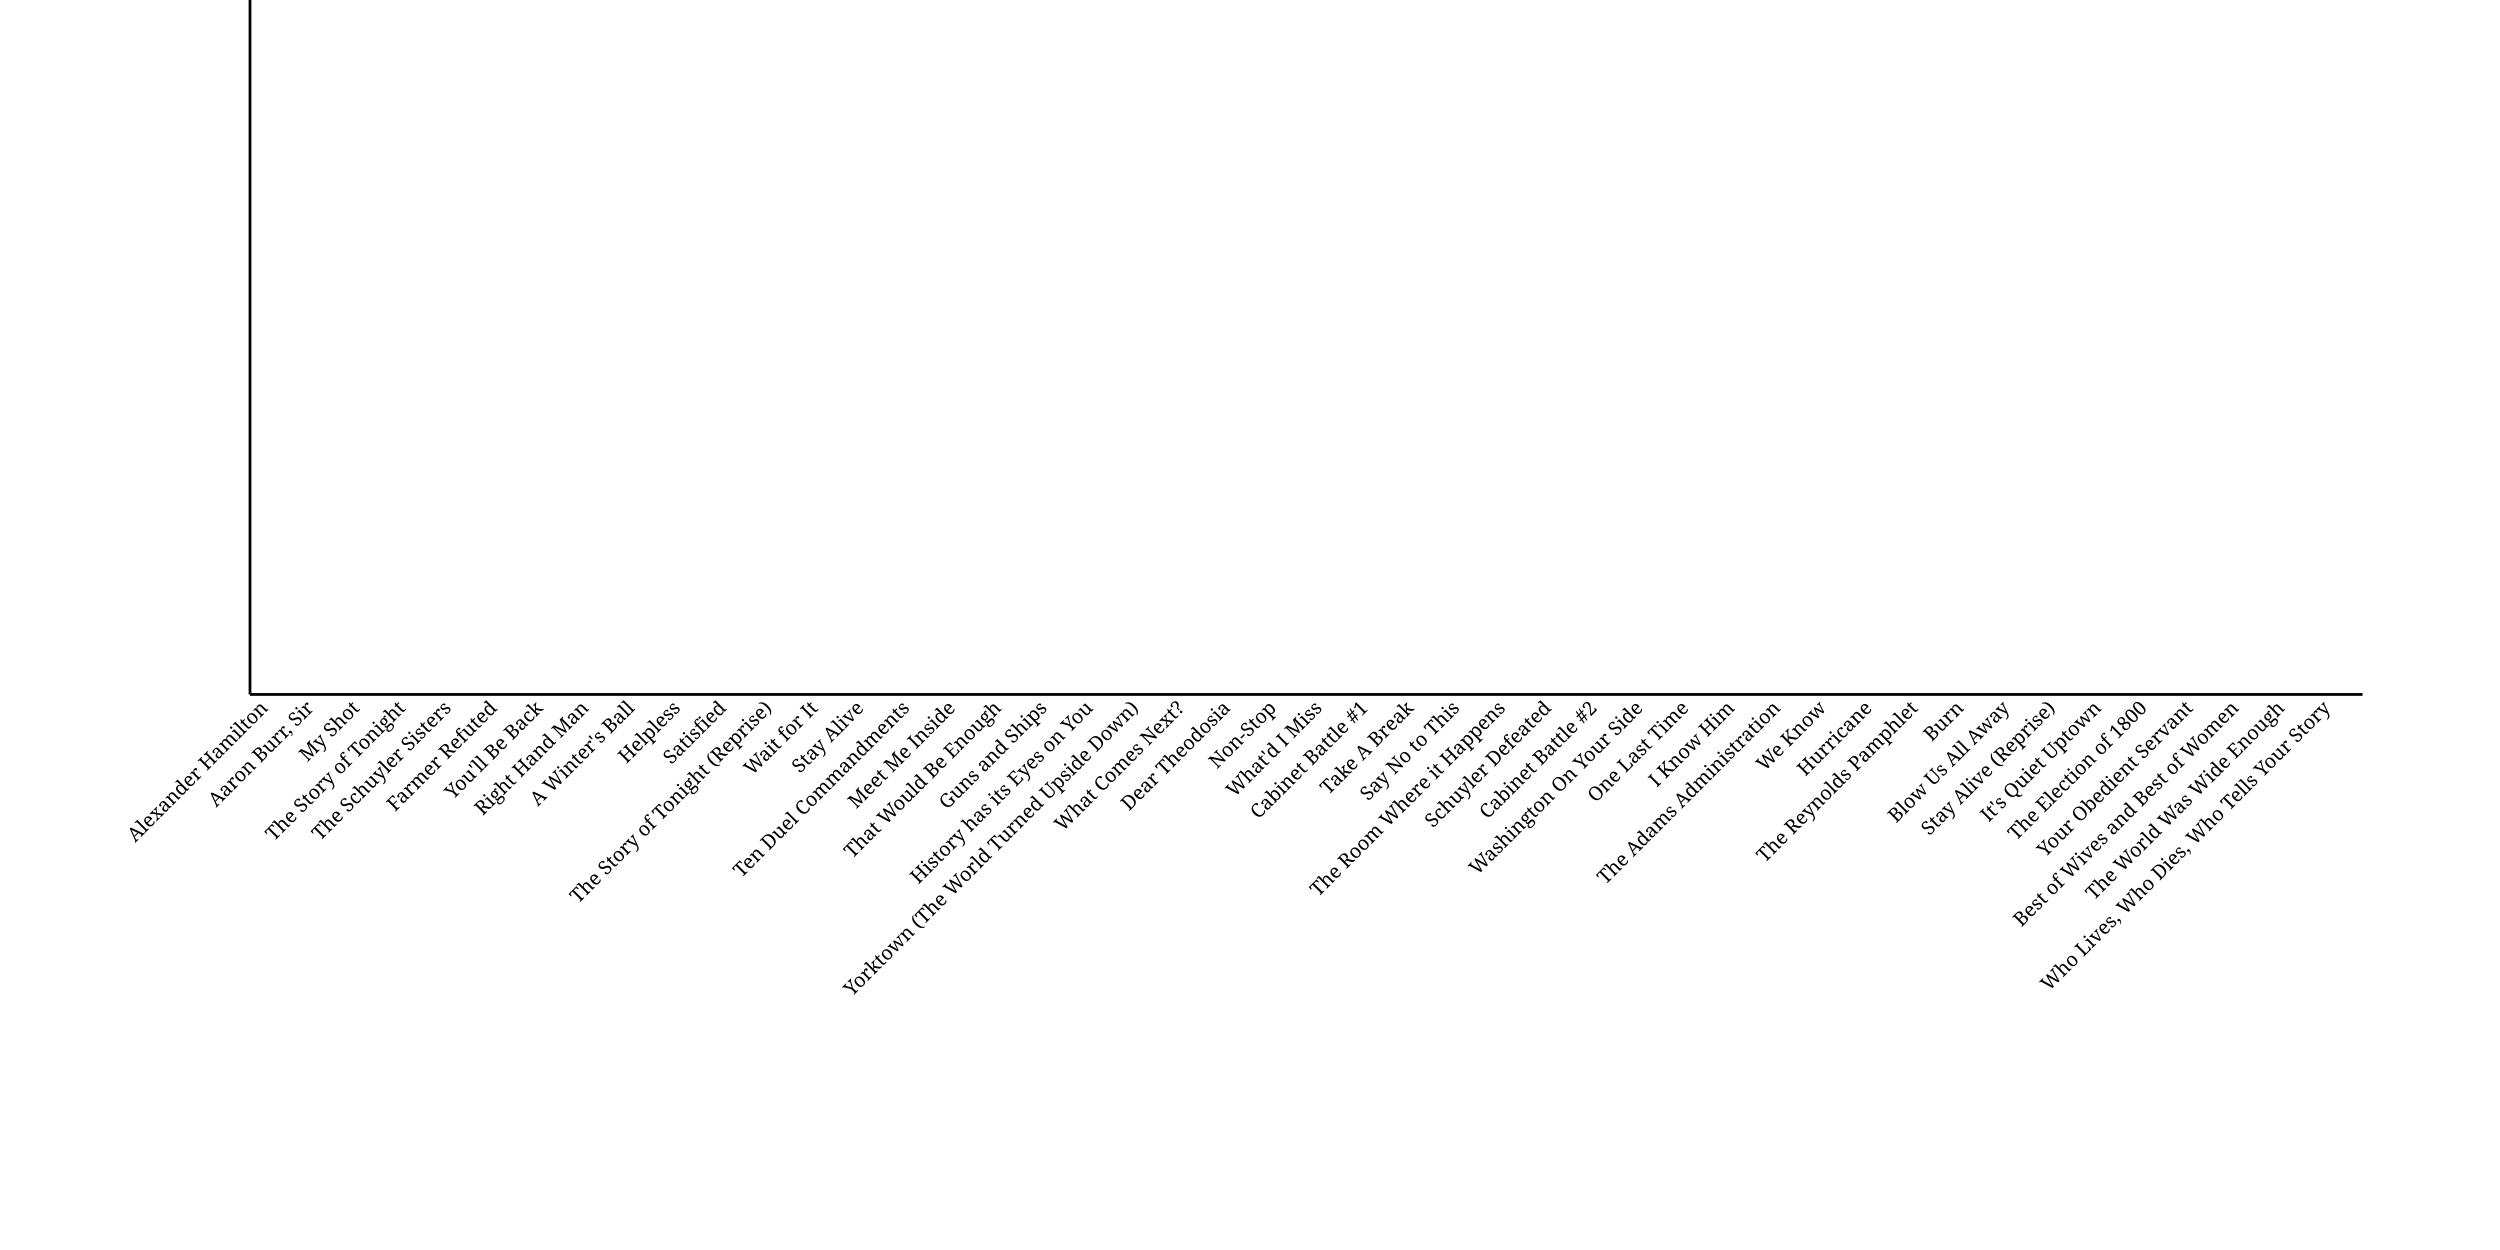
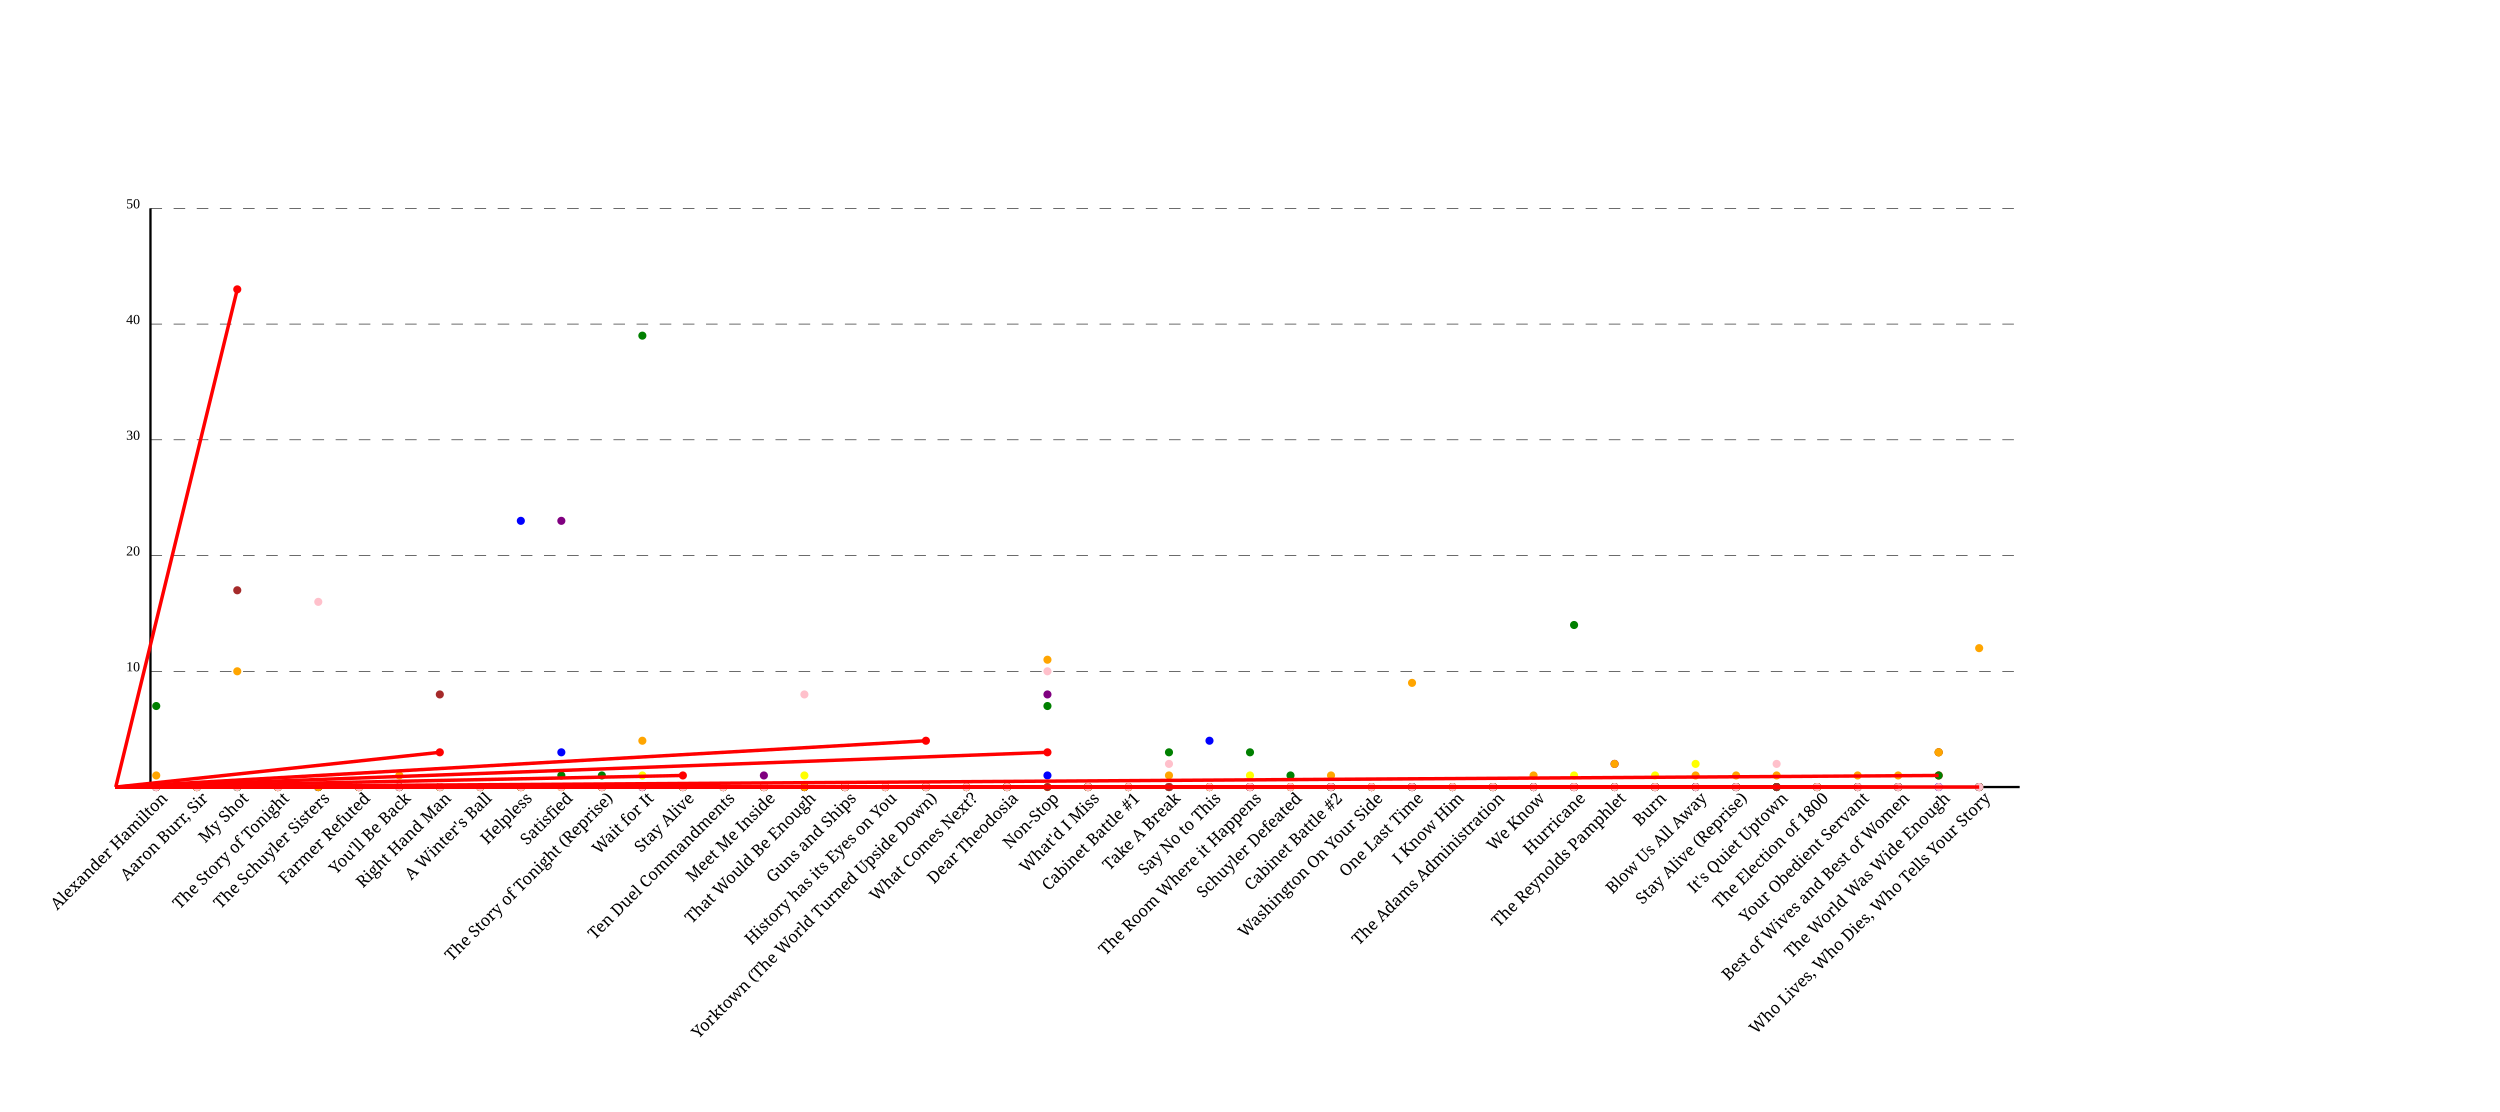
- <svg xmlns="http://www.w3.org/2000/svg" width="1800" height="900" viewBox="0 0 1600 900">
-   <g transform="translate(50 500)">
-     <text x="33" y="15" text-anchor="end" transform="rotate(-45 33, 0)" style="font-size:14px" font-family="georgia">Alexander Hamilton</text>
-     <text x="66" y="15" text-anchor="end" transform="rotate(-45 66, 0)" style="font-size:14px" font-family="georgia">Aaron Burr, Sir</text>
-     <text x="99" y="15" text-anchor="end" transform="rotate(-45 99, 0)" style="font-size:14px" font-family="georgia">My Shot</text>
-     <text x="132" y="15" text-anchor="end" transform="rotate(-45 132, 0)" style="font-size:14px" font-family="georgia">The Story of Tonight</text>
-     <text x="165" y="15" text-anchor="end" transform="rotate(-45 165, 0)" style="font-size:14px" font-family="georgia">The Schuyler Sisters</text>
-     <text x="198" y="15" text-anchor="end" transform="rotate(-45 198, 0)" style="font-size:14px" font-family="georgia">Farmer Refuted</text>
-     <text x="231" y="15" text-anchor="end" transform="rotate(-45 231, 0)" style="font-size:14px" font-family="georgia">You'll Be Back</text>
-     <text x="264" y="15" text-anchor="end" transform="rotate(-45 264, 0)" style="font-size:14px" font-family="georgia">Right Hand Man</text>
-     <text x="297" y="15" text-anchor="end" transform="rotate(-45 297, 0)" style="font-size:14px" font-family="georgia">A Winter's Ball</text>
-     <text x="330" y="15" text-anchor="end" transform="rotate(-45 330, 0)" style="font-size:14px" font-family="georgia">Helpless</text>
-     <text x="363" y="15" text-anchor="end" transform="rotate(-45 363, 0)" style="font-size:14px" font-family="georgia">Satisfied</text>
-     <text x="396" y="15" text-anchor="end" transform="rotate(-45 396, 0)" style="font-size:14px" font-family="georgia">The Story of Tonight (Reprise)</text>
-     <text x="429" y="15" text-anchor="end" transform="rotate(-45 429, 0)" style="font-size:14px" font-family="georgia">Wait for It</text>
-     <text x="462" y="15" text-anchor="end" transform="rotate(-45 462, 0)" style="font-size:14px" font-family="georgia">Stay Alive</text>
-     <text x="495" y="15" text-anchor="end" transform="rotate(-45 495, 0)" style="font-size:14px" font-family="georgia">Ten Duel Commandments</text>
-     <text x="528" y="15" text-anchor="end" transform="rotate(-45 528, 0)" style="font-size:14px" font-family="georgia">Meet Me Inside</text>
-     <text x="561" y="15" text-anchor="end" transform="rotate(-45 561, 0)" style="font-size:14px" font-family="georgia">That Would Be Enough</text>
-     <text x="594" y="15" text-anchor="end" transform="rotate(-45 594, 0)" style="font-size:14px" font-family="georgia">Guns and Ships</text>
-     <text x="627" y="15" text-anchor="end" transform="rotate(-45 627, 0)" style="font-size:14px" font-family="georgia">History has its Eyes on You</text>
-     <text x="660" y="15" text-anchor="end" transform="rotate(-45 660, 0)" style="font-size:14px" font-family="georgia">Yorktown (The World Turned Upside Down)</text>
-     <text x="693" y="15" text-anchor="end" transform="rotate(-45 693, 0)" style="font-size:14px" font-family="georgia">What Comes Next?</text>
-     <text x="726" y="15" text-anchor="end" transform="rotate(-45 726, 0)" style="font-size:14px" font-family="georgia">Dear Theodosia</text>
-     <text x="759" y="15" text-anchor="end" transform="rotate(-45 759, 0)" style="font-size:14px" font-family="georgia">Non-Stop</text>
-     <text x="792" y="15" text-anchor="end" transform="rotate(-45 792, 0)" style="font-size:14px" font-family="georgia">What'd I Miss</text>
-     <text x="825" y="15" text-anchor="end" transform="rotate(-45 825, 0)" style="font-size:14px" font-family="georgia">Cabinet Battle #1</text>
-     <text x="858" y="15" text-anchor="end" transform="rotate(-45 858, 0)" style="font-size:14px" font-family="georgia">Take A Break</text>
-     <text x="891" y="15" text-anchor="end" transform="rotate(-45 891, 0)" style="font-size:14px" font-family="georgia">Say No to This</text>
-     <text x="924" y="15" text-anchor="end" transform="rotate(-45 924, 0)" style="font-size:14px" font-family="georgia">The Room Where it Happens</text>
-     <text x="957" y="15" text-anchor="end" transform="rotate(-45 957, 0)" style="font-size:14px" font-family="georgia">Schuyler Defeated</text>
-     <text x="990" y="15" text-anchor="end" transform="rotate(-45 990, 0)" style="font-size:14px" font-family="georgia">Cabinet Battle #2</text>
-     <text x="1023" y="15" text-anchor="end" transform="rotate(-45 1023, 0)" style="font-size:14px" font-family="georgia">Washington On Your Side</text>
-     <text x="1056" y="15" text-anchor="end" transform="rotate(-45 1056, 0)" style="font-size:14px" font-family="georgia">One Last Time</text>
-     <text x="1089" y="15" text-anchor="end" transform="rotate(-45 1089, 0)" style="font-size:14px" font-family="georgia">I Know Him</text>
-     <text x="1122" y="15" text-anchor="end" transform="rotate(-45 1122, 0)" style="font-size:14px" font-family="georgia">The Adams Administration</text>
-     <text x="1155" y="15" text-anchor="end" transform="rotate(-45 1155, 0)" style="font-size:14px" font-family="georgia">We Know</text>
-     <text x="1188" y="15" text-anchor="end" transform="rotate(-45 1188, 0)" style="font-size:14px" font-family="georgia">Hurricane</text>
-     <text x="1221" y="15" text-anchor="end" transform="rotate(-45 1221, 0)" style="font-size:14px" font-family="georgia">The Reynolds Pamphlet</text>
-     <text x="1254" y="15" text-anchor="end" transform="rotate(-45 1254, 0)" style="font-size:14px" font-family="georgia">Burn</text>
-     <text x="1287" y="15" text-anchor="end" transform="rotate(-45 1287, 0)" style="font-size:14px" font-family="georgia">Blow Us All Away</text>
-     <text x="1320" y="15" text-anchor="end" transform="rotate(-45 1320, 0)" style="font-size:14px" font-family="georgia">Stay Alive (Reprise)</text>
-     <text x="1353" y="15" text-anchor="end" transform="rotate(-45 1353, 0)" style="font-size:14px" font-family="georgia">It's Quiet Uptown</text>
-     <text x="1386" y="15" text-anchor="end" transform="rotate(-45 1386, 0)" style="font-size:14px" font-family="georgia">The Election of 1800</text>
-     <text x="1419" y="15" text-anchor="end" transform="rotate(-45 1419, 0)" style="font-size:14px" font-family="georgia">Your Obedient Servant</text>
-     <text x="1452" y="15" text-anchor="end" transform="rotate(-45 1452, 0)" style="font-size:14px" font-family="georgia">Best of Wives and Best of Women</text>
-     <text x="1485" y="15" text-anchor="end" transform="rotate(-45 1485, 0)" style="font-size:14px" font-family="georgia">The World Was Wide Enough</text>
-     <text x="1518" y="15" text-anchor="end" transform="rotate(-45 1518, 0)" style="font-size:14px" font-family="georgia">Who Lives, Who Dies, Who Tells Your Story</text>
-     <line x1="30" y1="0" x2="1551" y2="0" stroke="black" stroke-width="2" />
+ <svg xmlns="http://www.w3.org/2000/svg" width="1800" height="800" viewBox="0 0 2160 800">
+   <g transform="translate(100 600)">
+     <text x="35" y="15" text-anchor="end" transform="rotate(-45 35, 0)" style="font-size:14px" font-family="georgia">Alexander Hamilton</text>
+     <text x="70" y="15" text-anchor="end" transform="rotate(-45 70, 0)" style="font-size:14px" font-family="georgia">Aaron Burr, Sir</text>
+     <text x="105" y="15" text-anchor="end" transform="rotate(-45 105, 0)" style="font-size:14px" font-family="georgia">My Shot</text>
+     <text x="140" y="15" text-anchor="end" transform="rotate(-45 140, 0)" style="font-size:14px" font-family="georgia">The Story of Tonight</text>
+     <text x="175" y="15" text-anchor="end" transform="rotate(-45 175, 0)" style="font-size:14px" font-family="georgia">The Schuyler Sisters</text>
+     <text x="210" y="15" text-anchor="end" transform="rotate(-45 210, 0)" style="font-size:14px" font-family="georgia">Farmer Refuted</text>
+     <text x="245" y="15" text-anchor="end" transform="rotate(-45 245, 0)" style="font-size:14px" font-family="georgia">You'll Be Back</text>
+     <text x="280" y="15" text-anchor="end" transform="rotate(-45 280, 0)" style="font-size:14px" font-family="georgia">Right Hand Man</text>
+     <text x="315" y="15" text-anchor="end" transform="rotate(-45 315, 0)" style="font-size:14px" font-family="georgia">A Winter's Ball</text>
+     <text x="350" y="15" text-anchor="end" transform="rotate(-45 350, 0)" style="font-size:14px" font-family="georgia">Helpless</text>
+     <text x="385" y="15" text-anchor="end" transform="rotate(-45 385, 0)" style="font-size:14px" font-family="georgia">Satisfied</text>
+     <text x="420" y="15" text-anchor="end" transform="rotate(-45 420, 0)" style="font-size:14px" font-family="georgia">The Story of Tonight (Reprise)</text>
+     <text x="455" y="15" text-anchor="end" transform="rotate(-45 455, 0)" style="font-size:14px" font-family="georgia">Wait for It</text>
+     <text x="490" y="15" text-anchor="end" transform="rotate(-45 490, 0)" style="font-size:14px" font-family="georgia">Stay Alive</text>
+     <text x="525" y="15" text-anchor="end" transform="rotate(-45 525, 0)" style="font-size:14px" font-family="georgia">Ten Duel Commandments</text>
+     <text x="560" y="15" text-anchor="end" transform="rotate(-45 560, 0)" style="font-size:14px" font-family="georgia">Meet Me Inside</text>
+     <text x="595" y="15" text-anchor="end" transform="rotate(-45 595, 0)" style="font-size:14px" font-family="georgia">That Would Be Enough</text>
+     <text x="630" y="15" text-anchor="end" transform="rotate(-45 630, 0)" style="font-size:14px" font-family="georgia">Guns and Ships</text>
+     <text x="665" y="15" text-anchor="end" transform="rotate(-45 665, 0)" style="font-size:14px" font-family="georgia">History has its Eyes on You</text>
+     <text x="700" y="15" text-anchor="end" transform="rotate(-45 700, 0)" style="font-size:14px" font-family="georgia">Yorktown (The World Turned Upside Down)</text>
+     <text x="735" y="15" text-anchor="end" transform="rotate(-45 735, 0)" style="font-size:14px" font-family="georgia">What Comes Next?</text>
+     <text x="770" y="15" text-anchor="end" transform="rotate(-45 770, 0)" style="font-size:14px" font-family="georgia">Dear Theodosia</text>
+     <text x="805" y="15" text-anchor="end" transform="rotate(-45 805, 0)" style="font-size:14px" font-family="georgia">Non-Stop</text>
+     <text x="840" y="15" text-anchor="end" transform="rotate(-45 840, 0)" style="font-size:14px" font-family="georgia">What'd I Miss</text>
+     <text x="875" y="15" text-anchor="end" transform="rotate(-45 875, 0)" style="font-size:14px" font-family="georgia">Cabinet Battle #1</text>
+     <text x="910" y="15" text-anchor="end" transform="rotate(-45 910, 0)" style="font-size:14px" font-family="georgia">Take A Break</text>
+     <text x="945" y="15" text-anchor="end" transform="rotate(-45 945, 0)" style="font-size:14px" font-family="georgia">Say No to This</text>
+     <text x="980" y="15" text-anchor="end" transform="rotate(-45 980, 0)" style="font-size:14px" font-family="georgia">The Room Where it Happens</text>
+     <text x="1015" y="15" text-anchor="end" transform="rotate(-45 1015, 0)" style="font-size:14px" font-family="georgia">Schuyler Defeated</text>
+     <text x="1050" y="15" text-anchor="end" transform="rotate(-45 1050, 0)" style="font-size:14px" font-family="georgia">Cabinet Battle #2</text>
+     <text x="1085" y="15" text-anchor="end" transform="rotate(-45 1085, 0)" style="font-size:14px" font-family="georgia">Washington On Your Side</text>
+     <text x="1120" y="15" text-anchor="end" transform="rotate(-45 1120, 0)" style="font-size:14px" font-family="georgia">One Last Time</text>
+     <text x="1155" y="15" text-anchor="end" transform="rotate(-45 1155, 0)" style="font-size:14px" font-family="georgia">I Know Him</text>
+     <text x="1190" y="15" text-anchor="end" transform="rotate(-45 1190, 0)" style="font-size:14px" font-family="georgia">The Adams Administration</text>
+     <text x="1225" y="15" text-anchor="end" transform="rotate(-45 1225, 0)" style="font-size:14px" font-family="georgia">We Know</text>
+     <text x="1260" y="15" text-anchor="end" transform="rotate(-45 1260, 0)" style="font-size:14px" font-family="georgia">Hurricane</text>
+     <text x="1295" y="15" text-anchor="end" transform="rotate(-45 1295, 0)" style="font-size:14px" font-family="georgia">The Reynolds Pamphlet</text>
+     <text x="1330" y="15" text-anchor="end" transform="rotate(-45 1330, 0)" style="font-size:14px" font-family="georgia">Burn</text>
+     <text x="1365" y="15" text-anchor="end" transform="rotate(-45 1365, 0)" style="font-size:14px" font-family="georgia">Blow Us All Away</text>
+     <text x="1400" y="15" text-anchor="end" transform="rotate(-45 1400, 0)" style="font-size:14px" font-family="georgia">Stay Alive (Reprise)</text>
+     <text x="1435" y="15" text-anchor="end" transform="rotate(-45 1435, 0)" style="font-size:14px" font-family="georgia">It's Quiet Uptown</text>
+     <text x="1470" y="15" text-anchor="end" transform="rotate(-45 1470, 0)" style="font-size:14px" font-family="georgia">The Election of 1800</text>
+     <text x="1505" y="15" text-anchor="end" transform="rotate(-45 1505, 0)" style="font-size:14px" font-family="georgia">Your Obedient Servant</text>
+     <text x="1540" y="15" text-anchor="end" transform="rotate(-45 1540, 0)" style="font-size:14px" font-family="georgia">Best of Wives and Best of Women</text>
+     <text x="1575" y="15" text-anchor="end" transform="rotate(-45 1575, 0)" style="font-size:14px" font-family="georgia">The World Was Wide Enough</text>
+     <text x="1610" y="15" text-anchor="end" transform="rotate(-45 1610, 0)" style="font-size:14px" font-family="georgia">Who Lives, Who Dies, Who Tells Your Story</text>
+     <line x1="30" y1="0" x2="1645" y2="0" stroke="black" stroke-width="2" />
    <line x1="30" y1="0" x2="30" y2="-500" stroke="black" stroke-width="2" />
+     <text x="15" y="-100" text-anchor="middle">10</text>
+     <line x1="30" x2="1645" y1="-100" y2="-100" stroke="black" stroke-width=".5" stroke-dasharray="10" />
+     <text x="15" y="-200" text-anchor="middle">20</text>
+     <line x1="30" x2="1645" y1="-200" y2="-200" stroke="black" stroke-width=".5" stroke-dasharray="10" />
+     <text x="15" y="-300" text-anchor="middle">30</text>
+     <line x1="30" x2="1645" y1="-300" y2="-300" stroke="black" stroke-width=".5" stroke-dasharray="10" />
+     <text x="15" y="-400" text-anchor="middle">40</text>
+     <line x1="30" x2="1645" y1="-400" y2="-400" stroke="black" stroke-width=".5" stroke-dasharray="10" />
+     <text x="15" y="-500" text-anchor="middle">50</text>
+     <line x1="30" x2="1645" y1="-500" y2="-500" stroke="black" stroke-width=".5" stroke-dasharray="10" />
+     <circle cx="35" cy="-0" r="3.5" fill="red" />
+     <circle cx="35" cy="-0" r="3.5" fill="purple" />
+     <circle cx="35" cy="-0" r="3.5" fill="blue" />
+     <circle cx="35" cy="-0" r="3.5" fill="yellow" />
+     <circle cx="35" cy="-70" r="3.5" fill="green" />
+     <circle cx="35" cy="-0" r="3.5" fill="brown" />
+     <circle cx="35" cy="-10" r="3.5" fill="orange" />
+     <circle cx="35" cy="-0" r="3.5" fill="pink" />
+     <circle cx="70" cy="-0" r="3.5" fill="red" />
+     <circle cx="70" cy="-0" r="3.5" fill="purple" />
+     <circle cx="70" cy="-0" r="3.5" fill="blue" />
+     <circle cx="70" cy="-0" r="3.5" fill="yellow" />
+     <circle cx="70" cy="-0" r="3.5" fill="green" />
+     <circle cx="70" cy="-0" r="3.5" fill="brown" />
+     <circle cx="70" cy="-0" r="3.5" fill="orange" />
+     <circle cx="70" cy="-0" r="3.5" fill="pink" />
+     <circle cx="105" cy="-430" r="3.5" fill="red" />
+     <circle cx="105" cy="-0" r="3.5" fill="purple" />
+     <circle cx="105" cy="-0" r="3.5" fill="blue" />
+     <circle cx="105" cy="-0" r="3.5" fill="yellow" />
+     <circle cx="105" cy="-0" r="3.5" fill="green" />
+     <circle cx="105" cy="-170" r="3.5" fill="brown" />
+     <circle cx="105" cy="-100" r="3.5" fill="orange" />
+     <circle cx="105" cy="-0" r="3.5" fill="pink" />
+     <circle cx="140" cy="-0" r="3.5" fill="red" />
+     <circle cx="140" cy="-0" r="3.5" fill="purple" />
+     <circle cx="140" cy="-0" r="3.5" fill="blue" />
+     <circle cx="140" cy="-0" r="3.5" fill="yellow" />
+     <circle cx="140" cy="-0" r="3.5" fill="green" />
+     <circle cx="140" cy="-0" r="3.5" fill="brown" />
+     <circle cx="140" cy="-0" r="3.5" fill="orange" />
+     <circle cx="140" cy="-0" r="3.5" fill="pink" />
+     <circle cx="175" cy="-0" r="3.5" fill="red" />
+     <circle cx="175" cy="-0" r="3.5" fill="purple" />
+     <circle cx="175" cy="-0" r="3.5" fill="blue" />
+     <circle cx="175" cy="-0" r="3.5" fill="yellow" />
+     <circle cx="175" cy="-0" r="3.5" fill="green" />
+     <circle cx="175" cy="-0" r="3.5" fill="brown" />
+     <circle cx="175" cy="-0" r="3.5" fill="orange" />
+     <circle cx="175" cy="-160" r="3.5" fill="pink" />
+     <circle cx="210" cy="-0" r="3.5" fill="red" />
+     <circle cx="210" cy="-0" r="3.5" fill="purple" />
+     <circle cx="210" cy="-0" r="3.5" fill="blue" />
+     <circle cx="210" cy="-0" r="3.5" fill="yellow" />
+     <circle cx="210" cy="-0" r="3.5" fill="green" />
+     <circle cx="210" cy="-0" r="3.5" fill="brown" />
+     <circle cx="210" cy="-0" r="3.5" fill="orange" />
+     <circle cx="210" cy="-0" r="3.5" fill="pink" />
+     <circle cx="245" cy="-0" r="3.5" fill="red" />
+     <circle cx="245" cy="-0" r="3.5" fill="purple" />
+     <circle cx="245" cy="-0" r="3.5" fill="blue" />
+     <circle cx="245" cy="-0" r="3.5" fill="yellow" />
+     <circle cx="245" cy="-0" r="3.5" fill="green" />
+     <circle cx="245" cy="-0" r="3.5" fill="brown" />
+     <circle cx="245" cy="-10" r="3.5" fill="orange" />
+     <circle cx="245" cy="-0" r="3.5" fill="pink" />
+     <circle cx="280" cy="-30" r="3.5" fill="red" />
+     <circle cx="280" cy="-0" r="3.5" fill="purple" />
+     <circle cx="280" cy="-0" r="3.5" fill="blue" />
+     <circle cx="280" cy="-0" r="3.5" fill="yellow" />
+     <circle cx="280" cy="-0" r="3.5" fill="green" />
+     <circle cx="280" cy="-80" r="3.5" fill="brown" />
+     <circle cx="280" cy="-0" r="3.5" fill="orange" />
+     <circle cx="280" cy="-0" r="3.5" fill="pink" />
+     <circle cx="315" cy="-0" r="3.5" fill="red" />
+     <circle cx="315" cy="-0" r="3.5" fill="purple" />
+     <circle cx="315" cy="-0" r="3.5" fill="blue" />
+     <circle cx="315" cy="-0" r="3.5" fill="yellow" />
+     <circle cx="315" cy="-0" r="3.5" fill="green" />
+     <circle cx="315" cy="-0" r="3.5" fill="brown" />
+     <circle cx="315" cy="-0" r="3.5" fill="orange" />
+     <circle cx="315" cy="-0" r="3.5" fill="pink" />
+     <circle cx="350" cy="-0" r="3.5" fill="red" />
+     <circle cx="350" cy="-0" r="3.5" fill="purple" />
+     <circle cx="350" cy="-230" r="3.5" fill="blue" />
+     <circle cx="350" cy="-0" r="3.5" fill="yellow" />
+     <circle cx="350" cy="-0" r="3.5" fill="green" />
+     <circle cx="350" cy="-0" r="3.5" fill="brown" />
+     <circle cx="350" cy="-0" r="3.5" fill="orange" />
+     <circle cx="350" cy="-0" r="3.5" fill="pink" />
+     <circle cx="385" cy="-0" r="3.5" fill="red" />
+     <circle cx="385" cy="-230" r="3.5" fill="purple" />
+     <circle cx="385" cy="-30" r="3.5" fill="blue" />
+     <circle cx="385" cy="-0" r="3.5" fill="yellow" />
+     <circle cx="385" cy="-10" r="3.5" fill="green" />
+     <circle cx="385" cy="-0" r="3.5" fill="brown" />
+     <circle cx="385" cy="-0" r="3.5" fill="orange" />
+     <circle cx="385" cy="-0" r="3.5" fill="pink" />
+     <circle cx="420" cy="-0" r="3.5" fill="red" />
+     <circle cx="420" cy="-0" r="3.5" fill="purple" />
+     <circle cx="420" cy="-0" r="3.5" fill="blue" />
+     <circle cx="420" cy="-0" r="3.5" fill="yellow" />
+     <circle cx="420" cy="-10" r="3.5" fill="green" />
+     <circle cx="420" cy="-0" r="3.5" fill="brown" />
+     <circle cx="420" cy="-0" r="3.5" fill="orange" />
+     <circle cx="420" cy="-0" r="3.5" fill="pink" />
+     <circle cx="455" cy="-0" r="3.5" fill="red" />
+     <circle cx="455" cy="-0" r="3.5" fill="purple" />
+     <circle cx="455" cy="-0" r="3.5" fill="blue" />
+     <circle cx="455" cy="-10" r="3.5" fill="yellow" />
+     <circle cx="455" cy="-390" r="3.5" fill="green" />
+     <circle cx="455" cy="-0" r="3.5" fill="brown" />
+     <circle cx="455" cy="-40" r="3.5" fill="orange" />
+     <circle cx="455" cy="-0" r="3.5" fill="pink" />
+     <circle cx="490" cy="-10" r="3.5" fill="red" />
+     <circle cx="490" cy="-0" r="3.5" fill="purple" />
+     <circle cx="490" cy="-0" r="3.5" fill="blue" />
+     <circle cx="490" cy="-0" r="3.5" fill="yellow" />
+     <circle cx="490" cy="-0" r="3.5" fill="green" />
+     <circle cx="490" cy="-0" r="3.5" fill="brown" />
+     <circle cx="490" cy="-0" r="3.5" fill="orange" />
+     <circle cx="490" cy="-0" r="3.5" fill="pink" />
+     <circle cx="525" cy="-0" r="3.5" fill="red" />
+     <circle cx="525" cy="-0" r="3.5" fill="purple" />
+     <circle cx="525" cy="-0" r="3.5" fill="blue" />
+     <circle cx="525" cy="-0" r="3.5" fill="yellow" />
+     <circle cx="525" cy="-0" r="3.5" fill="green" />
+     <circle cx="525" cy="-0" r="3.5" fill="brown" />
+     <circle cx="525" cy="-0" r="3.5" fill="orange" />
+     <circle cx="525" cy="-0" r="3.5" fill="pink" />
+     <circle cx="560" cy="-0" r="3.5" fill="red" />
+     <circle cx="560" cy="-10" r="3.5" fill="purple" />
+     <circle cx="560" cy="-0" r="3.5" fill="blue" />
+     <circle cx="560" cy="-0" r="3.5" fill="yellow" />
+     <circle cx="560" cy="-0" r="3.5" fill="green" />
+     <circle cx="560" cy="-0" r="3.5" fill="brown" />
+     <circle cx="560" cy="-0" r="3.5" fill="orange" />
+     <circle cx="560" cy="-0" r="3.5" fill="pink" />
+     <circle cx="595" cy="-0" r="3.5" fill="red" />
+     <circle cx="595" cy="-0" r="3.5" fill="purple" />
+     <circle cx="595" cy="-0" r="3.5" fill="blue" />
+     <circle cx="595" cy="-10" r="3.5" fill="yellow" />
+     <circle cx="595" cy="-0" r="3.5" fill="green" />
+     <circle cx="595" cy="-0" r="3.5" fill="brown" />
+     <circle cx="595" cy="-0" r="3.5" fill="orange" />
+     <circle cx="595" cy="-80" r="3.5" fill="pink" />
+     <circle cx="630" cy="-0" r="3.5" fill="red" />
+     <circle cx="630" cy="-0" r="3.5" fill="purple" />
+     <circle cx="630" cy="-0" r="3.5" fill="blue" />
+     <circle cx="630" cy="-0" r="3.5" fill="yellow" />
+     <circle cx="630" cy="-0" r="3.5" fill="green" />
+     <circle cx="630" cy="-0" r="3.5" fill="brown" />
+     <circle cx="630" cy="-0" r="3.5" fill="orange" />
+     <circle cx="630" cy="-0" r="3.5" fill="pink" />
+     <circle cx="665" cy="-0" r="3.5" fill="red" />
+     <circle cx="665" cy="-0" r="3.5" fill="purple" />
+     <circle cx="665" cy="-0" r="3.5" fill="blue" />
+     <circle cx="665" cy="-0" r="3.5" fill="yellow" />
+     <circle cx="665" cy="-0" r="3.5" fill="green" />
+     <circle cx="665" cy="-0" r="3.5" fill="brown" />
+     <circle cx="665" cy="-0" r="3.5" fill="orange" />
+     <circle cx="665" cy="-0" r="3.5" fill="pink" />
+     <circle cx="700" cy="-40" r="3.5" fill="red" />
+     <circle cx="700" cy="-0" r="3.5" fill="purple" />
+     <circle cx="700" cy="-0" r="3.5" fill="blue" />
+     <circle cx="700" cy="-0" r="3.5" fill="yellow" />
+     <circle cx="700" cy="-0" r="3.5" fill="green" />
+     <circle cx="700" cy="-0" r="3.5" fill="brown" />
+     <circle cx="700" cy="-0" r="3.5" fill="orange" />
+     <circle cx="700" cy="-0" r="3.5" fill="pink" />
+     <circle cx="735" cy="-0" r="3.5" fill="red" />
+     <circle cx="735" cy="-0" r="3.5" fill="purple" />
+     <circle cx="735" cy="-0" r="3.5" fill="blue" />
+     <circle cx="735" cy="-0" r="3.5" fill="yellow" />
+     <circle cx="735" cy="-0" r="3.5" fill="green" />
+     <circle cx="735" cy="-0" r="3.5" fill="brown" />
+     <circle cx="735" cy="-0" r="3.5" fill="orange" />
+     <circle cx="735" cy="-0" r="3.5" fill="pink" />
+     <circle cx="770" cy="-0" r="3.5" fill="red" />
+     <circle cx="770" cy="-0" r="3.5" fill="purple" />
+     <circle cx="770" cy="-0" r="3.5" fill="blue" />
+     <circle cx="770" cy="-0" r="3.5" fill="yellow" />
+     <circle cx="770" cy="-0" r="3.5" fill="green" />
+     <circle cx="770" cy="-0" r="3.5" fill="brown" />
+     <circle cx="770" cy="-0" r="3.5" fill="orange" />
+     <circle cx="770" cy="-0" r="3.5" fill="pink" />
+     <circle cx="805" cy="-30" r="3.5" fill="red" />
+     <circle cx="805" cy="-80" r="3.5" fill="purple" />
+     <circle cx="805" cy="-10" r="3.5" fill="blue" />
+     <circle cx="805" cy="-0" r="3.5" fill="yellow" />
+     <circle cx="805" cy="-70" r="3.5" fill="green" />
+     <circle cx="805" cy="-0" r="3.5" fill="brown" />
+     <circle cx="805" cy="-110" r="3.5" fill="orange" />
+     <circle cx="805" cy="-100" r="3.5" fill="pink" />
+     <circle cx="840" cy="-0" r="3.5" fill="red" />
+     <circle cx="840" cy="-0" r="3.5" fill="purple" />
+     <circle cx="840" cy="-0" r="3.5" fill="blue" />
+     <circle cx="840" cy="-0" r="3.5" fill="yellow" />
+     <circle cx="840" cy="-0" r="3.5" fill="green" />
+     <circle cx="840" cy="-0" r="3.5" fill="brown" />
+     <circle cx="840" cy="-0" r="3.5" fill="orange" />
+     <circle cx="840" cy="-0" r="3.5" fill="pink" />
+     <circle cx="875" cy="-0" r="3.5" fill="red" />
+     <circle cx="875" cy="-0" r="3.5" fill="purple" />
+     <circle cx="875" cy="-0" r="3.5" fill="blue" />
+     <circle cx="875" cy="-0" r="3.5" fill="yellow" />
+     <circle cx="875" cy="-0" r="3.5" fill="green" />
+     <circle cx="875" cy="-0" r="3.5" fill="brown" />
+     <circle cx="875" cy="-0" r="3.5" fill="orange" />
+     <circle cx="875" cy="-0" r="3.5" fill="pink" />
+     <circle cx="910" cy="-0" r="3.5" fill="red" />
+     <circle cx="910" cy="-0" r="3.5" fill="purple" />
+     <circle cx="910" cy="-0" r="3.5" fill="blue" />
+     <circle cx="910" cy="-0" r="3.5" fill="yellow" />
+     <circle cx="910" cy="-30" r="3.5" fill="green" />
+     <circle cx="910" cy="-0" r="3.5" fill="brown" />
+     <circle cx="910" cy="-10" r="3.5" fill="orange" />
+     <circle cx="910" cy="-20" r="3.5" fill="pink" />
+     <circle cx="945" cy="-0" r="3.5" fill="red" />
+     <circle cx="945" cy="-0" r="3.5" fill="purple" />
+     <circle cx="945" cy="-40" r="3.5" fill="blue" />
+     <circle cx="945" cy="-0" r="3.5" fill="yellow" />
+     <circle cx="945" cy="-0" r="3.5" fill="green" />
+     <circle cx="945" cy="-0" r="3.5" fill="brown" />
+     <circle cx="945" cy="-0" r="3.5" fill="orange" />
+     <circle cx="945" cy="-0" r="3.5" fill="pink" />
+     <circle cx="980" cy="-0" r="3.5" fill="red" />
+     <circle cx="980" cy="-0" r="3.5" fill="purple" />
+     <circle cx="980" cy="-0" r="3.5" fill="blue" />
+     <circle cx="980" cy="-10" r="3.5" fill="yellow" />
+     <circle cx="980" cy="-30" r="3.5" fill="green" />
+     <circle cx="980" cy="-0" r="3.5" fill="brown" />
+     <circle cx="980" cy="-0" r="3.5" fill="orange" />
+     <circle cx="980" cy="-0" r="3.5" fill="pink" />
+     <circle cx="1015" cy="-0" r="3.5" fill="red" />
+     <circle cx="1015" cy="-0" r="3.5" fill="purple" />
+     <circle cx="1015" cy="-0" r="3.5" fill="blue" />
+     <circle cx="1015" cy="-0" r="3.5" fill="yellow" />
+     <circle cx="1015" cy="-10" r="3.5" fill="green" />
+     <circle cx="1015" cy="-0" r="3.5" fill="brown" />
+     <circle cx="1015" cy="-0" r="3.5" fill="orange" />
+     <circle cx="1015" cy="-0" r="3.5" fill="pink" />
+     <circle cx="1050" cy="-0" r="3.5" fill="red" />
+     <circle cx="1050" cy="-0" r="3.5" fill="purple" />
+     <circle cx="1050" cy="-0" r="3.5" fill="blue" />
+     <circle cx="1050" cy="-0" r="3.5" fill="yellow" />
+     <circle cx="1050" cy="-0" r="3.5" fill="green" />
+     <circle cx="1050" cy="-0" r="3.5" fill="brown" />
+     <circle cx="1050" cy="-10" r="3.5" fill="orange" />
+     <circle cx="1050" cy="-0" r="3.5" fill="pink" />
+     <circle cx="1085" cy="-0" r="3.5" fill="red" />
+     <circle cx="1085" cy="-0" r="3.5" fill="purple" />
+     <circle cx="1085" cy="-0" r="3.5" fill="blue" />
+     <circle cx="1085" cy="-0" r="3.5" fill="yellow" />
+     <circle cx="1085" cy="-0" r="3.5" fill="green" />
+     <circle cx="1085" cy="-0" r="3.5" fill="brown" />
+     <circle cx="1085" cy="-0" r="3.5" fill="orange" />
+     <circle cx="1085" cy="-0" r="3.5" fill="pink" />
+     <circle cx="1120" cy="-0" r="3.5" fill="red" />
+     <circle cx="1120" cy="-0" r="3.5" fill="purple" />
+     <circle cx="1120" cy="-0" r="3.5" fill="blue" />
+     <circle cx="1120" cy="-0" r="3.5" fill="yellow" />
+     <circle cx="1120" cy="-0" r="3.5" fill="green" />
+     <circle cx="1120" cy="-0" r="3.5" fill="brown" />
+     <circle cx="1120" cy="-90" r="3.5" fill="orange" />
+     <circle cx="1120" cy="-0" r="3.5" fill="pink" />
+     <circle cx="1155" cy="-0" r="3.5" fill="red" />
+     <circle cx="1155" cy="-0" r="3.5" fill="purple" />
+     <circle cx="1155" cy="-0" r="3.5" fill="blue" />
+     <circle cx="1155" cy="-0" r="3.5" fill="yellow" />
+     <circle cx="1155" cy="-0" r="3.5" fill="green" />
+     <circle cx="1155" cy="-0" r="3.5" fill="brown" />
+     <circle cx="1155" cy="-0" r="3.5" fill="orange" />
+     <circle cx="1155" cy="-0" r="3.5" fill="pink" />
+     <circle cx="1190" cy="-0" r="3.5" fill="red" />
+     <circle cx="1190" cy="-0" r="3.5" fill="purple" />
+     <circle cx="1190" cy="-0" r="3.5" fill="blue" />
+     <circle cx="1190" cy="-0" r="3.5" fill="yellow" />
+     <circle cx="1190" cy="-0" r="3.5" fill="green" />
+     <circle cx="1190" cy="-0" r="3.5" fill="brown" />
+     <circle cx="1190" cy="-0" r="3.5" fill="orange" />
+     <circle cx="1190" cy="-0" r="3.5" fill="pink" />
+     <circle cx="1225" cy="-0" r="3.5" fill="red" />
+     <circle cx="1225" cy="-0" r="3.5" fill="purple" />
+     <circle cx="1225" cy="-0" r="3.5" fill="blue" />
+     <circle cx="1225" cy="-0" r="3.5" fill="yellow" />
+     <circle cx="1225" cy="-0" r="3.5" fill="green" />
+     <circle cx="1225" cy="-0" r="3.5" fill="brown" />
+     <circle cx="1225" cy="-10" r="3.5" fill="orange" />
+     <circle cx="1225" cy="-0" r="3.5" fill="pink" />
+     <circle cx="1260" cy="-0" r="3.5" fill="red" />
+     <circle cx="1260" cy="-0" r="3.5" fill="purple" />
+     <circle cx="1260" cy="-0" r="3.5" fill="blue" />
+     <circle cx="1260" cy="-10" r="3.5" fill="yellow" />
+     <circle cx="1260" cy="-140" r="3.5" fill="green" />
+     <circle cx="1260" cy="-0" r="3.5" fill="brown" />
+     <circle cx="1260" cy="-0" r="3.5" fill="orange" />
+     <circle cx="1260" cy="-0" r="3.5" fill="pink" />
+     <circle cx="1295" cy="-0" r="3.5" fill="red" />
+     <circle cx="1295" cy="-20" r="3.5" fill="purple" />
+     <circle cx="1295" cy="-0" r="3.5" fill="blue" />
+     <circle cx="1295" cy="-0" r="3.5" fill="yellow" />
+     <circle cx="1295" cy="-0" r="3.5" fill="green" />
+     <circle cx="1295" cy="-0" r="3.5" fill="brown" />
+     <circle cx="1295" cy="-20" r="3.5" fill="orange" />
+     <circle cx="1295" cy="-0" r="3.5" fill="pink" />
+     <circle cx="1330" cy="-0" r="3.5" fill="red" />
+     <circle cx="1330" cy="-0" r="3.5" fill="purple" />
+     <circle cx="1330" cy="-0" r="3.5" fill="blue" />
+     <circle cx="1330" cy="-10" r="3.5" fill="yellow" />
+     <circle cx="1330" cy="-0" r="3.5" fill="green" />
+     <circle cx="1330" cy="-0" r="3.5" fill="brown" />
+     <circle cx="1330" cy="-0" r="3.5" fill="orange" />
+     <circle cx="1330" cy="-0" r="3.5" fill="pink" />
+     <circle cx="1365" cy="-0" r="3.5" fill="red" />
+     <circle cx="1365" cy="-0" r="3.5" fill="purple" />
+     <circle cx="1365" cy="-0" r="3.5" fill="blue" />
+     <circle cx="1365" cy="-20" r="3.5" fill="yellow" />
+     <circle cx="1365" cy="-0" r="3.5" fill="green" />
+     <circle cx="1365" cy="-0" r="3.5" fill="brown" />
+     <circle cx="1365" cy="-10" r="3.5" fill="orange" />
+     <circle cx="1365" cy="-0" r="3.5" fill="pink" />
+     <circle cx="1400" cy="-0" r="3.5" fill="red" />
+     <circle cx="1400" cy="-0" r="3.5" fill="purple" />
+     <circle cx="1400" cy="-0" r="3.5" fill="blue" />
+     <circle cx="1400" cy="-0" r="3.5" fill="yellow" />
+     <circle cx="1400" cy="-0" r="3.5" fill="green" />
+     <circle cx="1400" cy="-0" r="3.5" fill="brown" />
+     <circle cx="1400" cy="-10" r="3.5" fill="orange" />
+     <circle cx="1400" cy="-0" r="3.5" fill="pink" />
+     <circle cx="1435" cy="-0" r="3.5" fill="red" />
+     <circle cx="1435" cy="-0" r="3.5" fill="purple" />
+     <circle cx="1435" cy="-0" r="3.5" fill="blue" />
+     <circle cx="1435" cy="-0" r="3.5" fill="yellow" />
+     <circle cx="1435" cy="-0" r="3.5" fill="green" />
+     <circle cx="1435" cy="-0" r="3.5" fill="brown" />
+     <circle cx="1435" cy="-10" r="3.5" fill="orange" />
+     <circle cx="1435" cy="-20" r="3.5" fill="pink" />
+     <circle cx="1470" cy="-0" r="3.5" fill="red" />
+     <circle cx="1470" cy="-0" r="3.5" fill="purple" />
+     <circle cx="1470" cy="-0" r="3.5" fill="blue" />
+     <circle cx="1470" cy="-0" r="3.5" fill="yellow" />
+     <circle cx="1470" cy="-0" r="3.5" fill="green" />
+     <circle cx="1470" cy="-0" r="3.5" fill="brown" />
+     <circle cx="1470" cy="-0" r="3.5" fill="orange" />
+     <circle cx="1470" cy="-0" r="3.5" fill="pink" />
+     <circle cx="1505" cy="-0" r="3.5" fill="red" />
+     <circle cx="1505" cy="-0" r="3.5" fill="purple" />
+     <circle cx="1505" cy="-0" r="3.5" fill="blue" />
+     <circle cx="1505" cy="-0" r="3.5" fill="yellow" />
+     <circle cx="1505" cy="-0" r="3.5" fill="green" />
+     <circle cx="1505" cy="-0" r="3.5" fill="brown" />
+     <circle cx="1505" cy="-10" r="3.5" fill="orange" />
+     <circle cx="1505" cy="-0" r="3.5" fill="pink" />
+     <circle cx="1540" cy="-0" r="3.5" fill="red" />
+     <circle cx="1540" cy="-0" r="3.5" fill="purple" />
+     <circle cx="1540" cy="-0" r="3.5" fill="blue" />
+     <circle cx="1540" cy="-0" r="3.5" fill="yellow" />
+     <circle cx="1540" cy="-0" r="3.5" fill="green" />
+     <circle cx="1540" cy="-0" r="3.5" fill="brown" />
+     <circle cx="1540" cy="-10" r="3.5" fill="orange" />
+     <circle cx="1540" cy="-0" r="3.5" fill="pink" />
+     <circle cx="1575" cy="-10" r="3.5" fill="red" />
+     <circle cx="1575" cy="-0" r="3.5" fill="purple" />
+     <circle cx="1575" cy="-0" r="3.5" fill="blue" />
+     <circle cx="1575" cy="-30" r="3.5" fill="yellow" />
+     <circle cx="1575" cy="-10" r="3.5" fill="green" />
+     <circle cx="1575" cy="-30" r="3.5" fill="brown" />
+     <circle cx="1575" cy="-30" r="3.5" fill="orange" />
+     <circle cx="1575" cy="-0" r="3.5" fill="pink" />
+     <circle cx="1610" cy="-0" r="3.5" fill="red" />
+     <circle cx="1610" cy="-0" r="3.5" fill="purple" />
+     <circle cx="1610" cy="-0" r="3.5" fill="blue" />
+     <circle cx="1610" cy="-0" r="3.5" fill="yellow" />
+     <circle cx="1610" cy="-0" r="3.5" fill="green" />
+     <circle cx="1610" cy="-0" r="3.5" fill="brown" />
+     <circle cx="1610" cy="-120" r="3.5" fill="orange" />
+     <circle cx="1610" cy="-0" r="3.5" fill="pink" />
+     <line x1="" y1="-" x2="35" y2="-0" stroke="red" stroke-width="3" />
+     <line x1="" y1="-" x2="70" y2="-0" stroke="red" stroke-width="3" />
+     <line x1="" y1="-" x2="105" y2="-430" stroke="red" stroke-width="3" />
+     <line x1="" y1="-" x2="140" y2="-0" stroke="red" stroke-width="3" />
+     <line x1="" y1="-" x2="175" y2="-0" stroke="red" stroke-width="3" />
+     <line x1="" y1="-" x2="210" y2="-0" stroke="red" stroke-width="3" />
+     <line x1="" y1="-" x2="245" y2="-0" stroke="red" stroke-width="3" />
+     <line x1="" y1="-" x2="280" y2="-30" stroke="red" stroke-width="3" />
+     <line x1="" y1="-" x2="315" y2="-0" stroke="red" stroke-width="3" />
+     <line x1="" y1="-" x2="350" y2="-0" stroke="red" stroke-width="3" />
+     <line x1="" y1="-" x2="385" y2="-0" stroke="red" stroke-width="3" />
+     <line x1="" y1="-" x2="420" y2="-0" stroke="red" stroke-width="3" />
+     <line x1="" y1="-" x2="455" y2="-0" stroke="red" stroke-width="3" />
+     <line x1="" y1="-" x2="490" y2="-10" stroke="red" stroke-width="3" />
+     <line x1="" y1="-" x2="525" y2="-0" stroke="red" stroke-width="3" />
+     <line x1="" y1="-" x2="560" y2="-0" stroke="red" stroke-width="3" />
+     <line x1="" y1="-" x2="595" y2="-0" stroke="red" stroke-width="3" />
+     <line x1="" y1="-" x2="630" y2="-0" stroke="red" stroke-width="3" />
+     <line x1="" y1="-" x2="665" y2="-0" stroke="red" stroke-width="3" />
+     <line x1="" y1="-" x2="700" y2="-40" stroke="red" stroke-width="3" />
+     <line x1="" y1="-" x2="735" y2="-0" stroke="red" stroke-width="3" />
+     <line x1="" y1="-" x2="770" y2="-0" stroke="red" stroke-width="3" />
+     <line x1="" y1="-" x2="805" y2="-30" stroke="red" stroke-width="3" />
+     <line x1="" y1="-" x2="840" y2="-0" stroke="red" stroke-width="3" />
+     <line x1="" y1="-" x2="875" y2="-0" stroke="red" stroke-width="3" />
+     <line x1="" y1="-" x2="910" y2="-0" stroke="red" stroke-width="3" />
+     <line x1="" y1="-" x2="945" y2="-0" stroke="red" stroke-width="3" />
+     <line x1="" y1="-" x2="980" y2="-0" stroke="red" stroke-width="3" />
+     <line x1="" y1="-" x2="1015" y2="-0" stroke="red" stroke-width="3" />
+     <line x1="" y1="-" x2="1050" y2="-0" stroke="red" stroke-width="3" />
+     <line x1="" y1="-" x2="1085" y2="-0" stroke="red" stroke-width="3" />
+     <line x1="" y1="-" x2="1120" y2="-0" stroke="red" stroke-width="3" />
+     <line x1="" y1="-" x2="1155" y2="-0" stroke="red" stroke-width="3" />
+     <line x1="" y1="-" x2="1190" y2="-0" stroke="red" stroke-width="3" />
+     <line x1="" y1="-" x2="1225" y2="-0" stroke="red" stroke-width="3" />
+     <line x1="" y1="-" x2="1260" y2="-0" stroke="red" stroke-width="3" />
+     <line x1="" y1="-" x2="1295" y2="-0" stroke="red" stroke-width="3" />
+     <line x1="" y1="-" x2="1330" y2="-0" stroke="red" stroke-width="3" />
+     <line x1="" y1="-" x2="1365" y2="-0" stroke="red" stroke-width="3" />
+     <line x1="" y1="-" x2="1400" y2="-0" stroke="red" stroke-width="3" />
+     <line x1="" y1="-" x2="1435" y2="-0" stroke="red" stroke-width="3" />
+     <line x1="" y1="-" x2="1470" y2="-0" stroke="red" stroke-width="3" />
+     <line x1="" y1="-" x2="1505" y2="-0" stroke="red" stroke-width="3" />
+     <line x1="" y1="-" x2="1540" y2="-0" stroke="red" stroke-width="3" />
+     <line x1="" y1="-" x2="1575" y2="-10" stroke="red" stroke-width="3" />
+     <line x1="" y1="-" x2="1610" y2="-0" stroke="red" stroke-width="3" />
  </g>
</svg>
